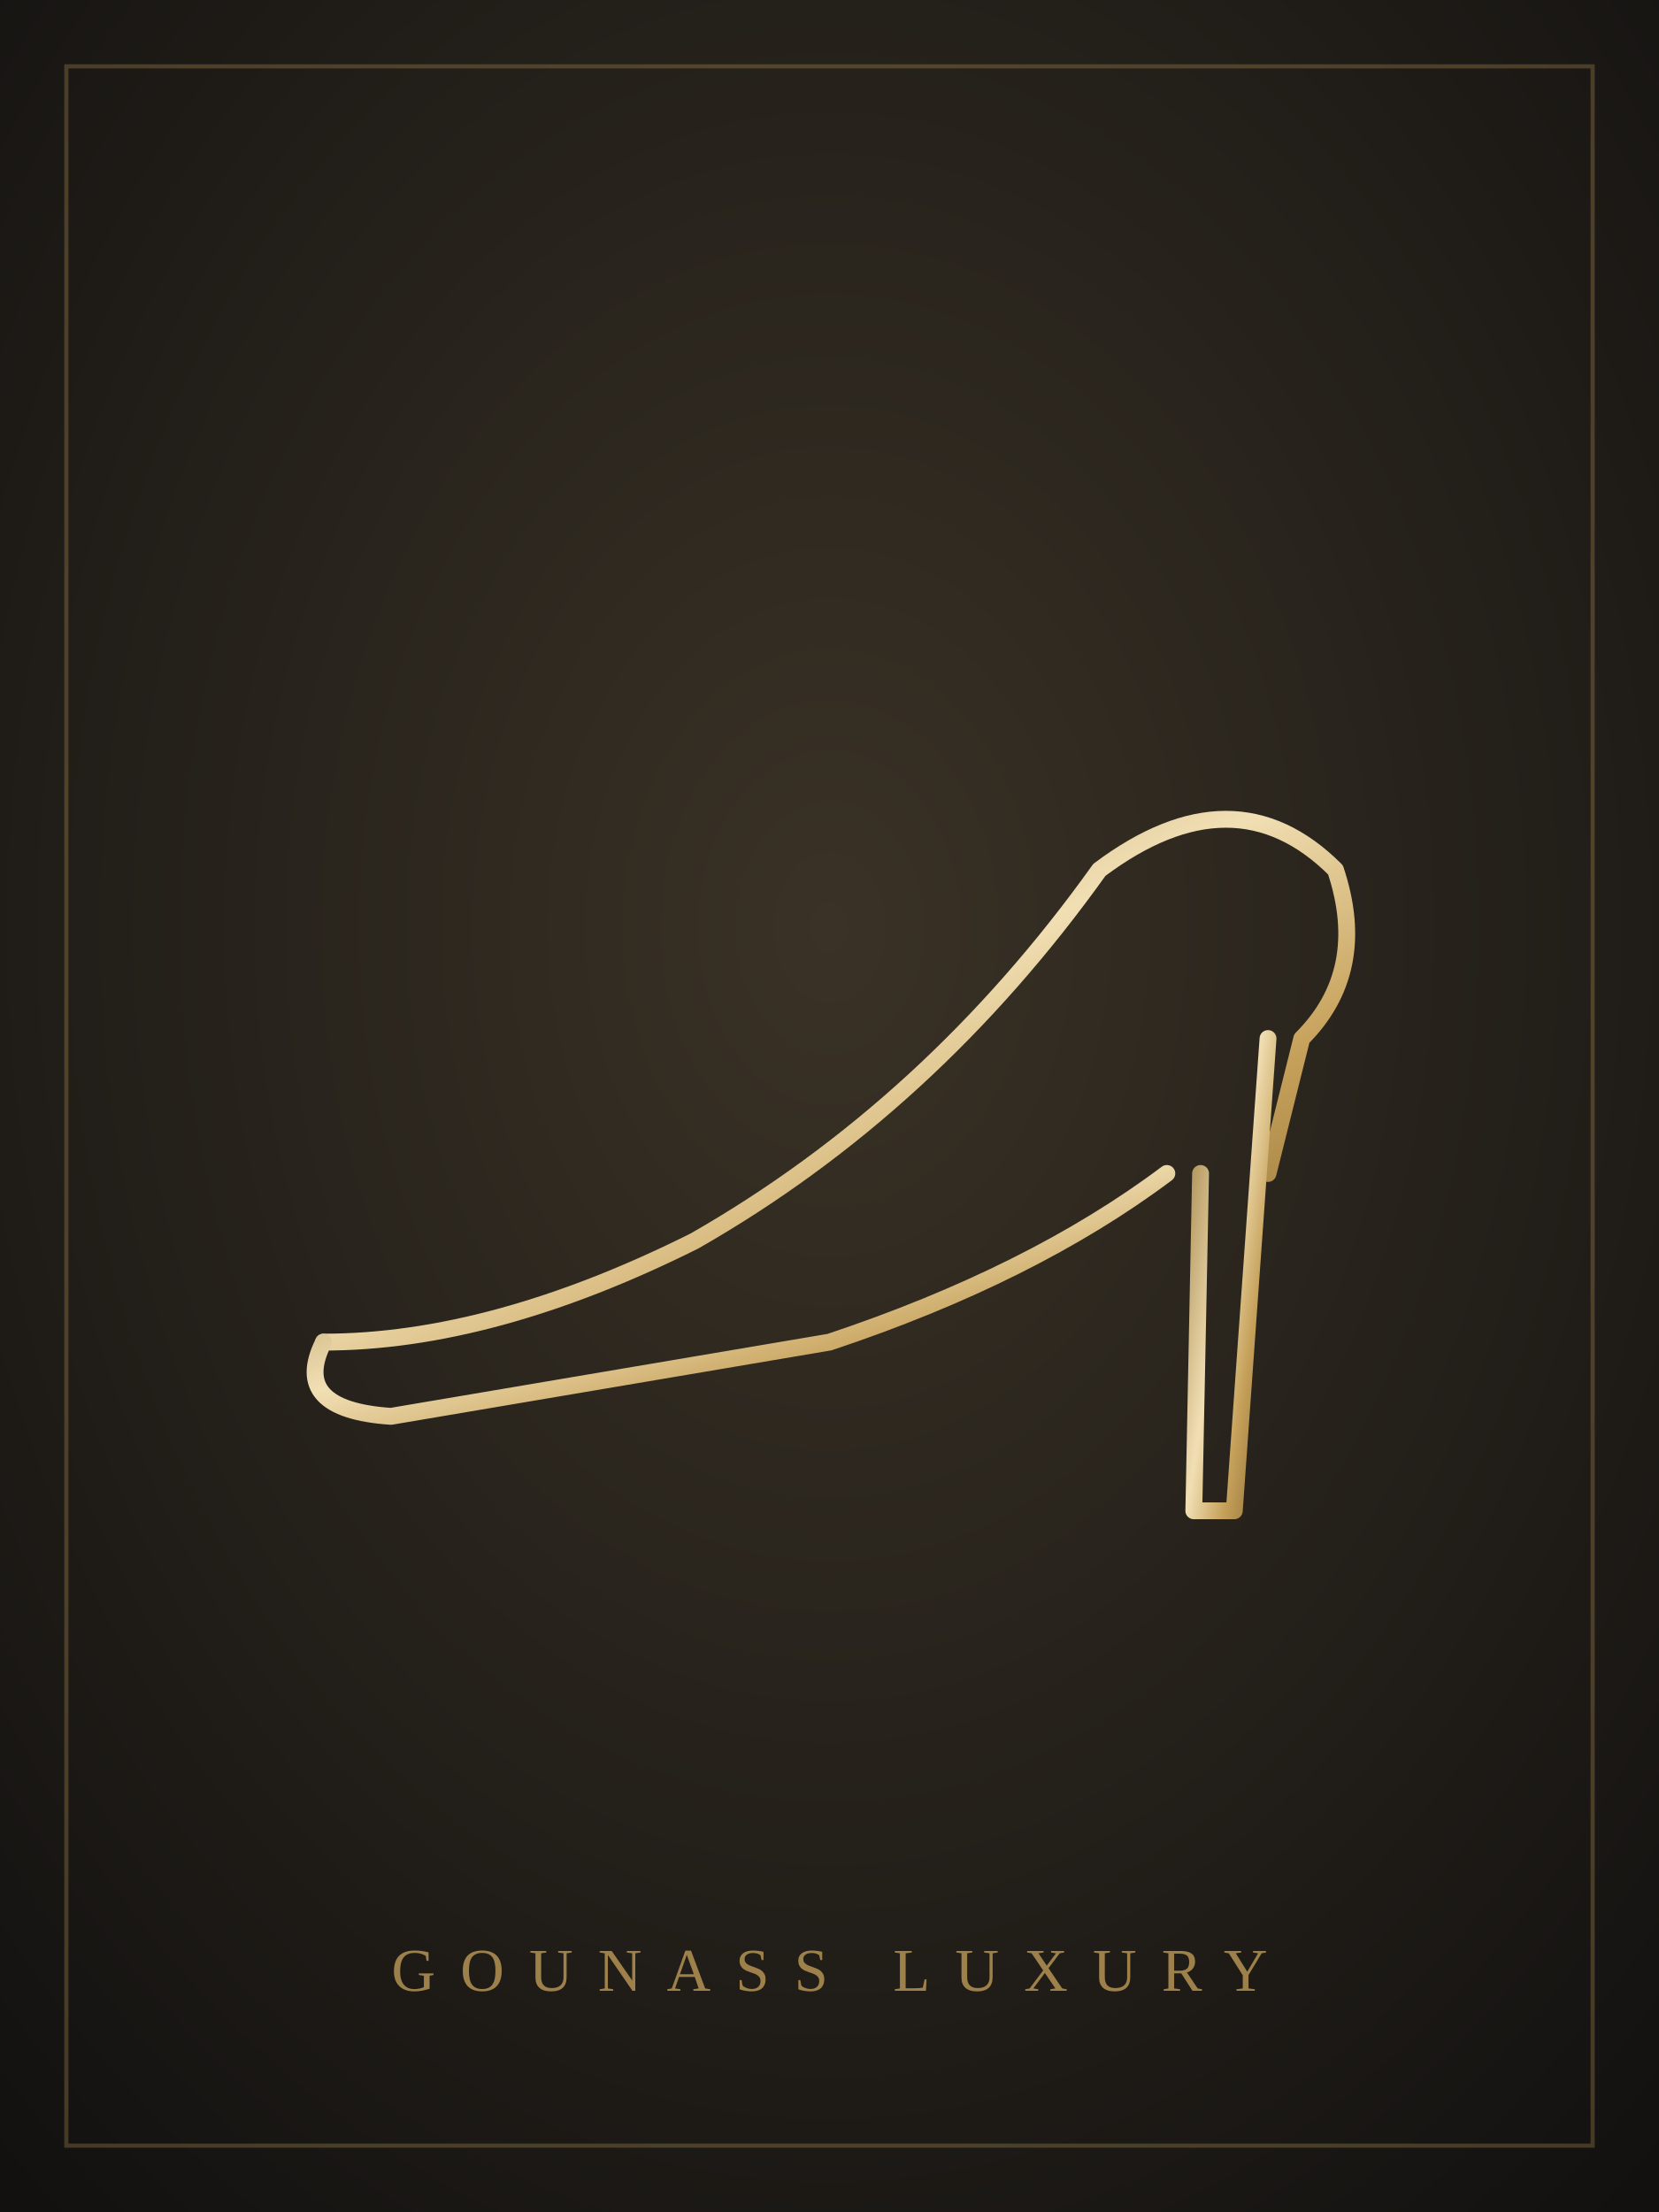
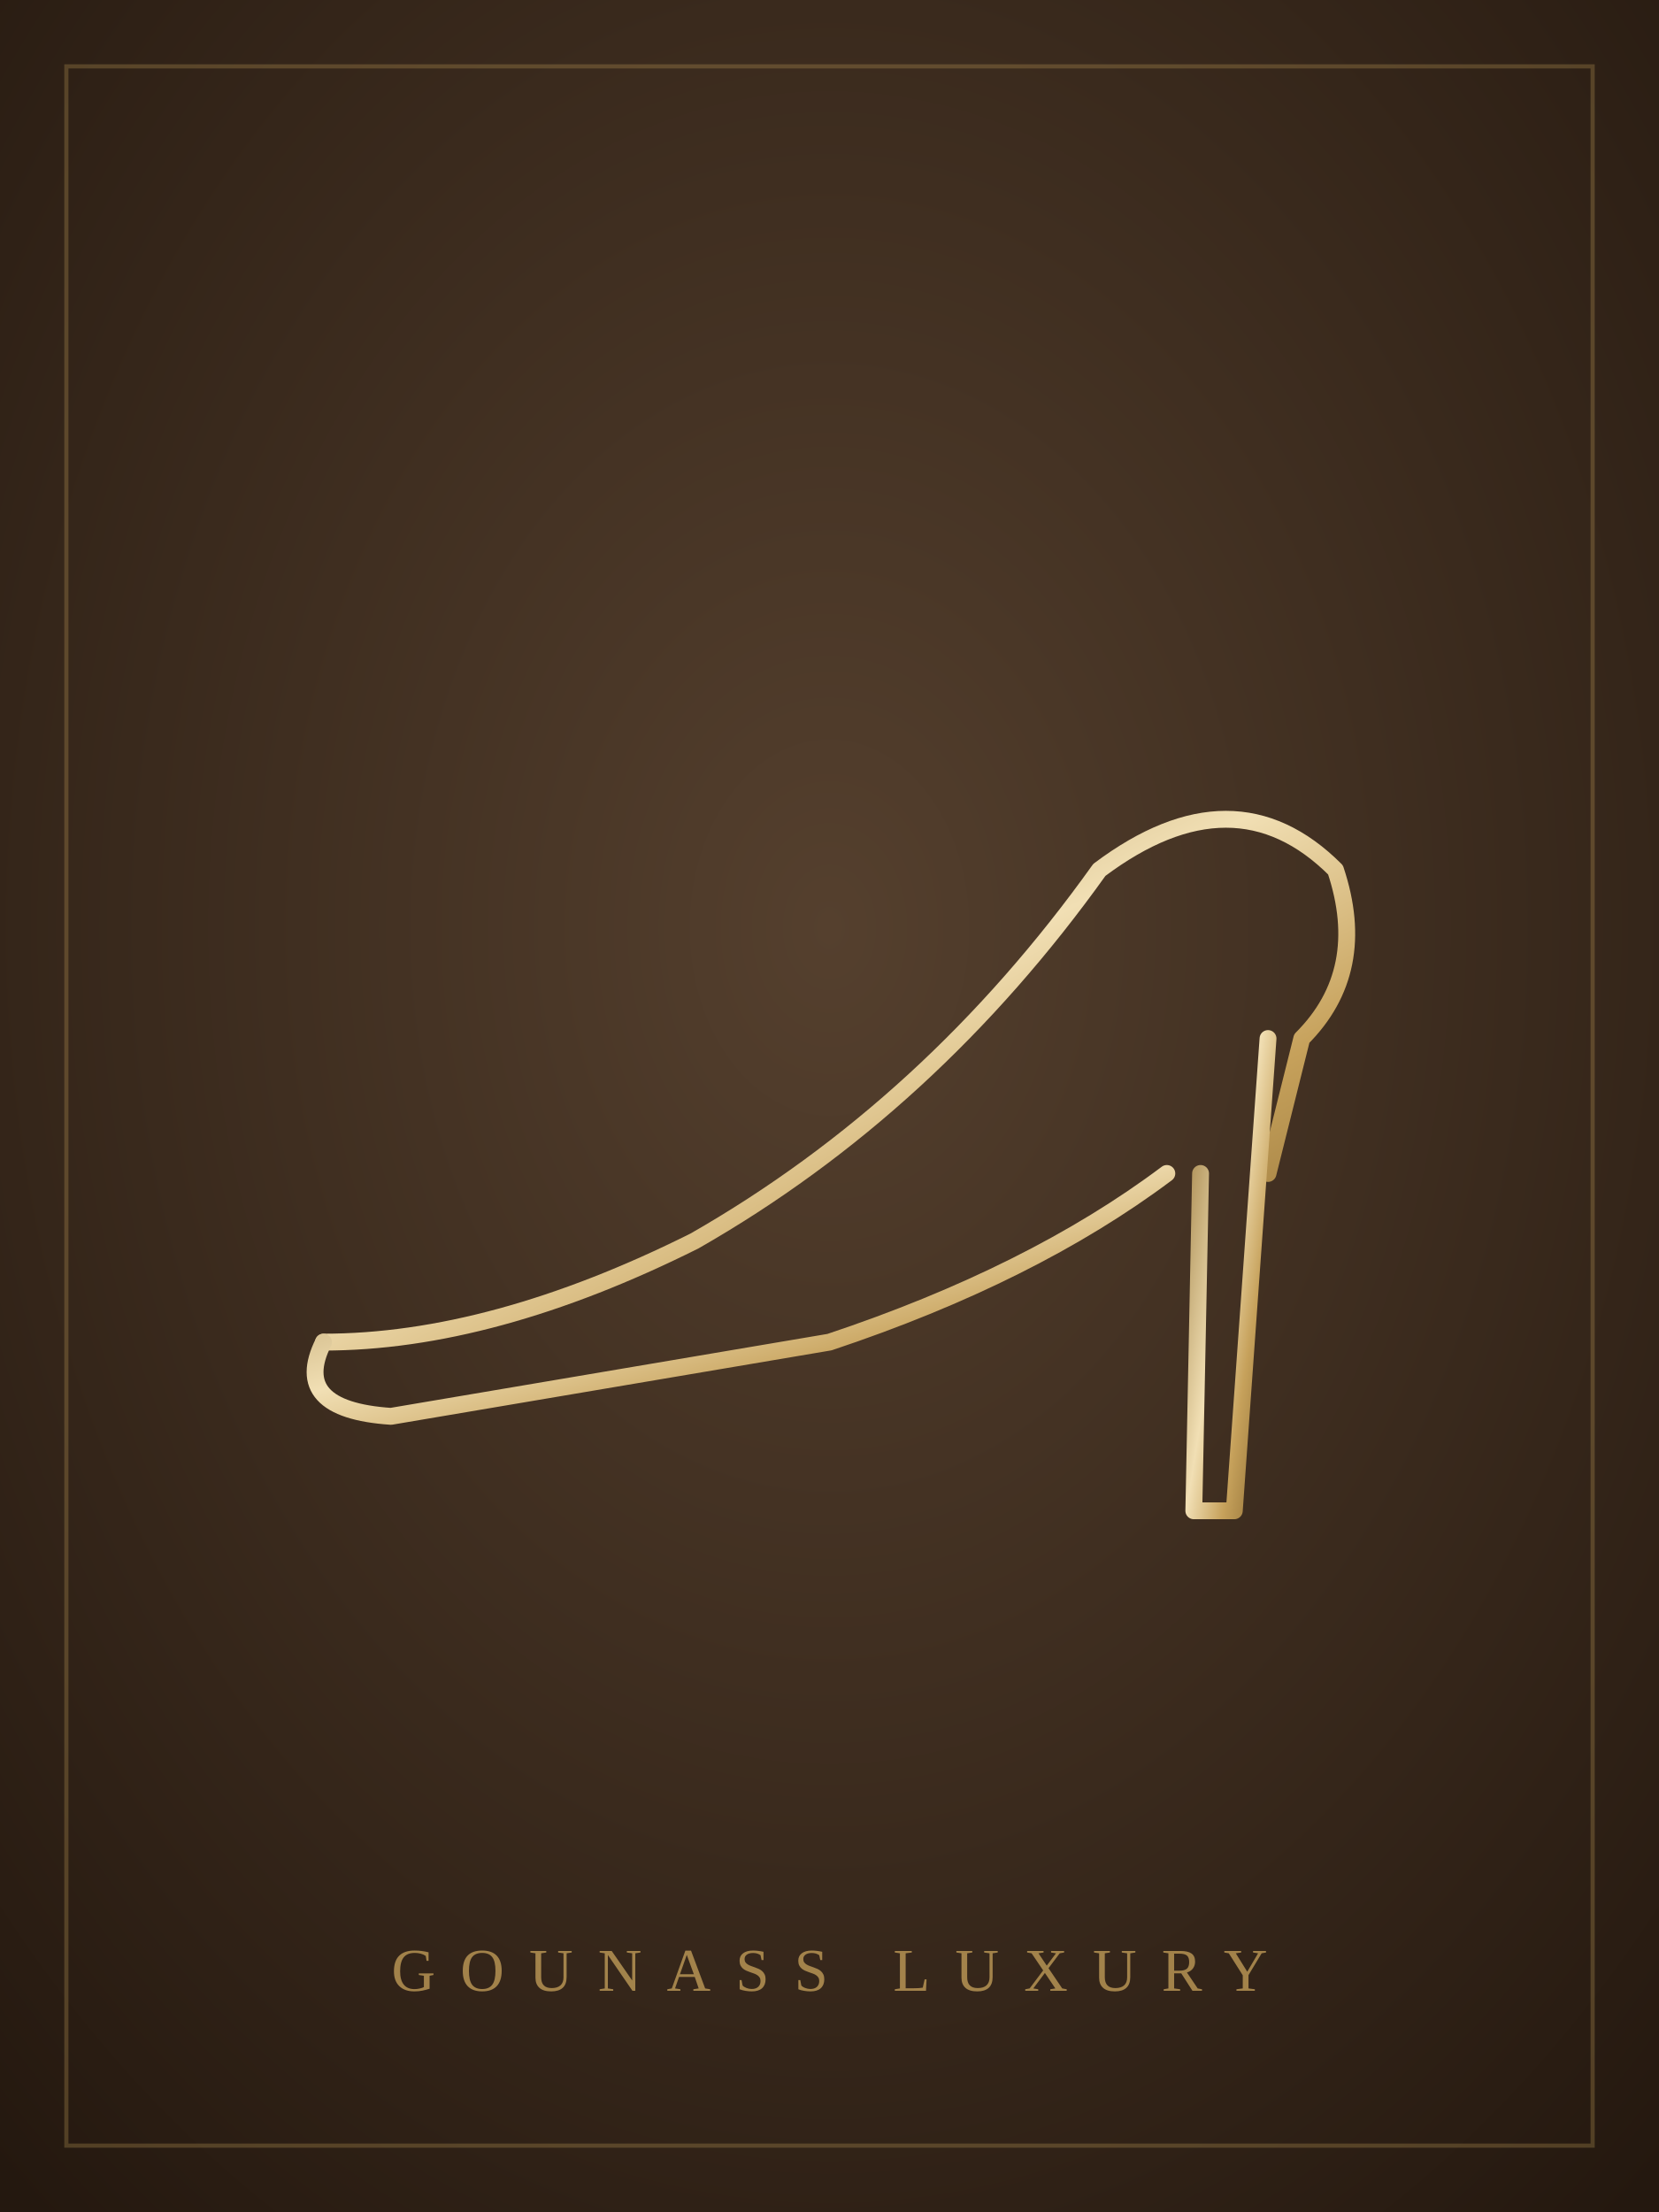
<svg xmlns="http://www.w3.org/2000/svg" viewBox="0 0 600 800" width="600" height="800">
  <defs>
    <radialGradient id="bg" cx="50%" cy="42%" r="75%">
-       <stop offset="0" stop-color="#3a3226" />
-       <stop offset="1" stop-color="#121110" />
+       <stop offset="0" stop-color="#55402e" />
+       <stop offset="1" stop-color="#24180f" />
    </radialGradient>
    <linearGradient id="g" x1="0" y1="0" x2="1" y2="1">
      <stop offset="0" stop-color="#9C7C3F" />
      <stop offset=".45" stop-color="#F1DFB4" />
      <stop offset=".7" stop-color="#C6A15B" />
      <stop offset="1" stop-color="#8A6A32" />
    </linearGradient>
  </defs>
  <rect width="600" height="800" fill="url(#bg)" />
  <rect x="24" y="24" width="552" height="752" fill="none" stroke="#C6A15B" stroke-opacity=".28" stroke-width="1.5" />
  <g transform="translate(300 400) scale(1.22) translate(-300 -400)">
    <path fill="none" stroke="url(#g)" stroke-width="5" stroke-linecap="round" stroke-linejoin="round" d="M150 470 Q200 470 260 440 Q330 400 380 330 Q420 300 450 330 Q460 360 440 380 L430 420" />
    <path fill="none" stroke="url(#g)" stroke-width="5" stroke-linecap="round" stroke-linejoin="round" d="M150 470 Q140 490 170 492 L300 470 Q360 450 400 420" />
    <path fill="none" stroke="url(#g)" stroke-width="5" stroke-linecap="round" stroke-linejoin="round" d="M430 380 L420 520 L408 520 L410 420" />
  </g>
  <text x="300" y="720" text-anchor="middle" font-family="Georgia, 'Times New Roman', serif" font-size="22" letter-spacing="9" fill="#C6A15B" fill-opacity=".75">GOUNASS LUXURY</text>
</svg>
